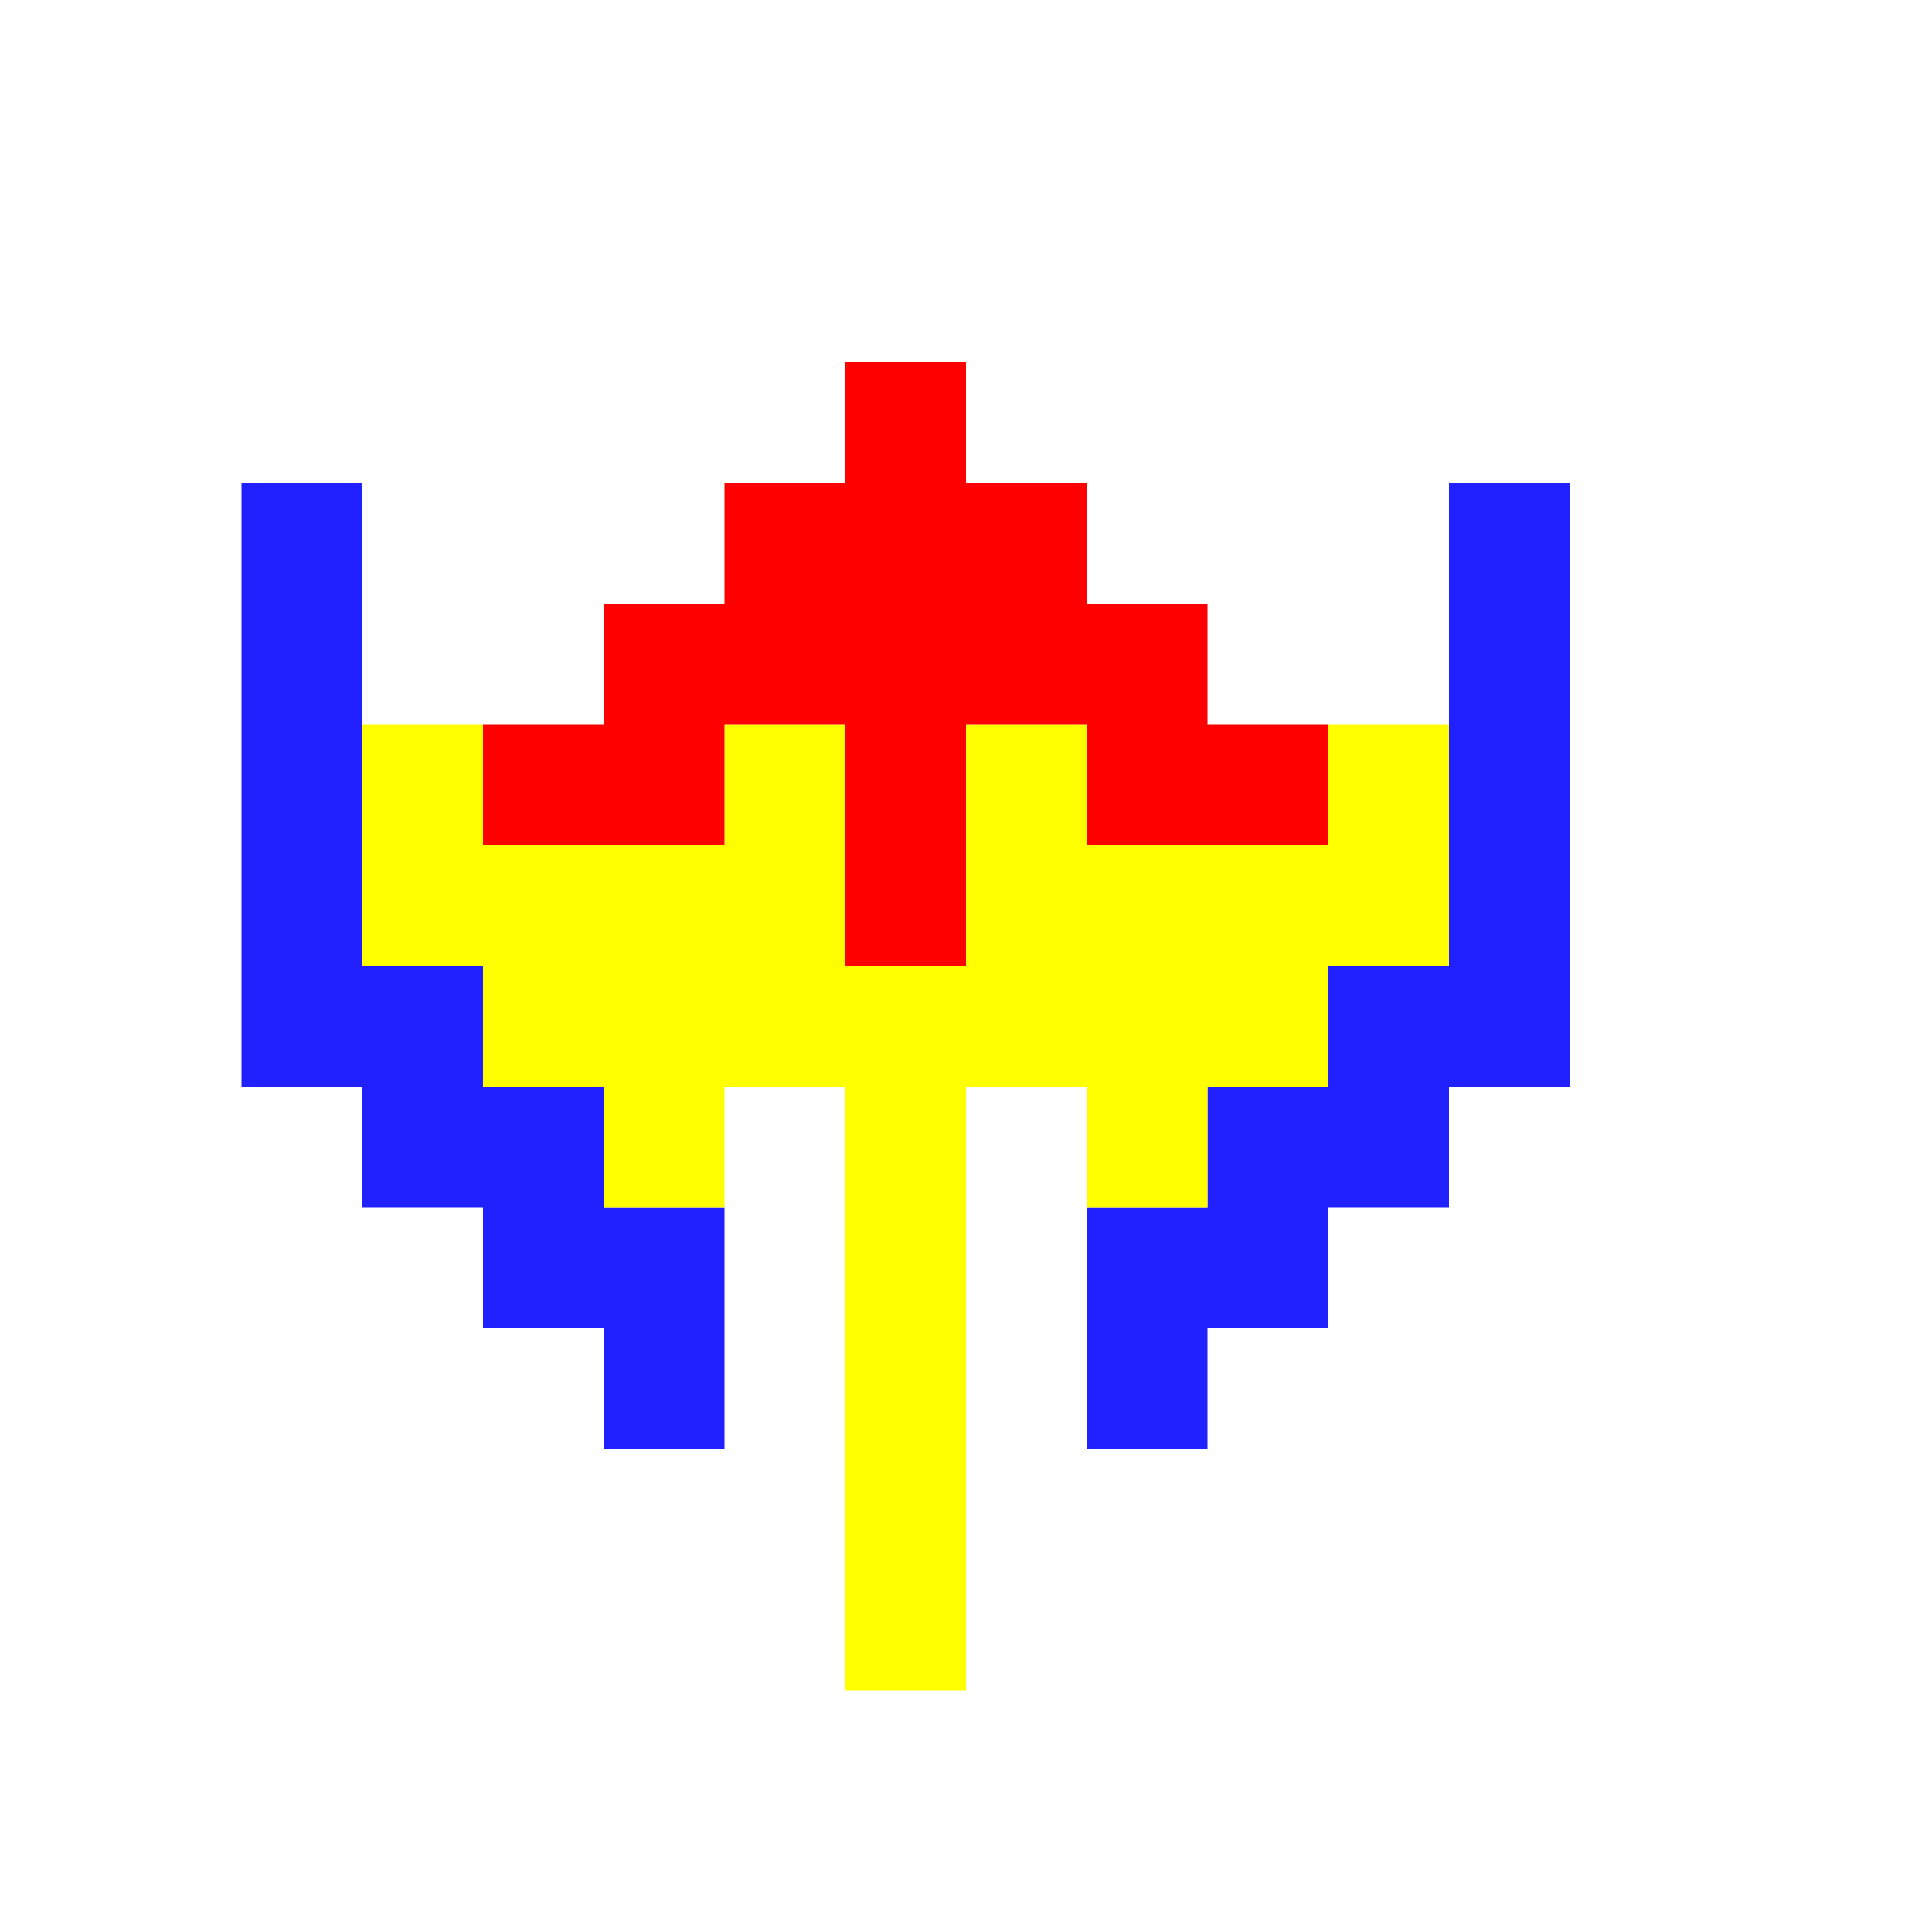
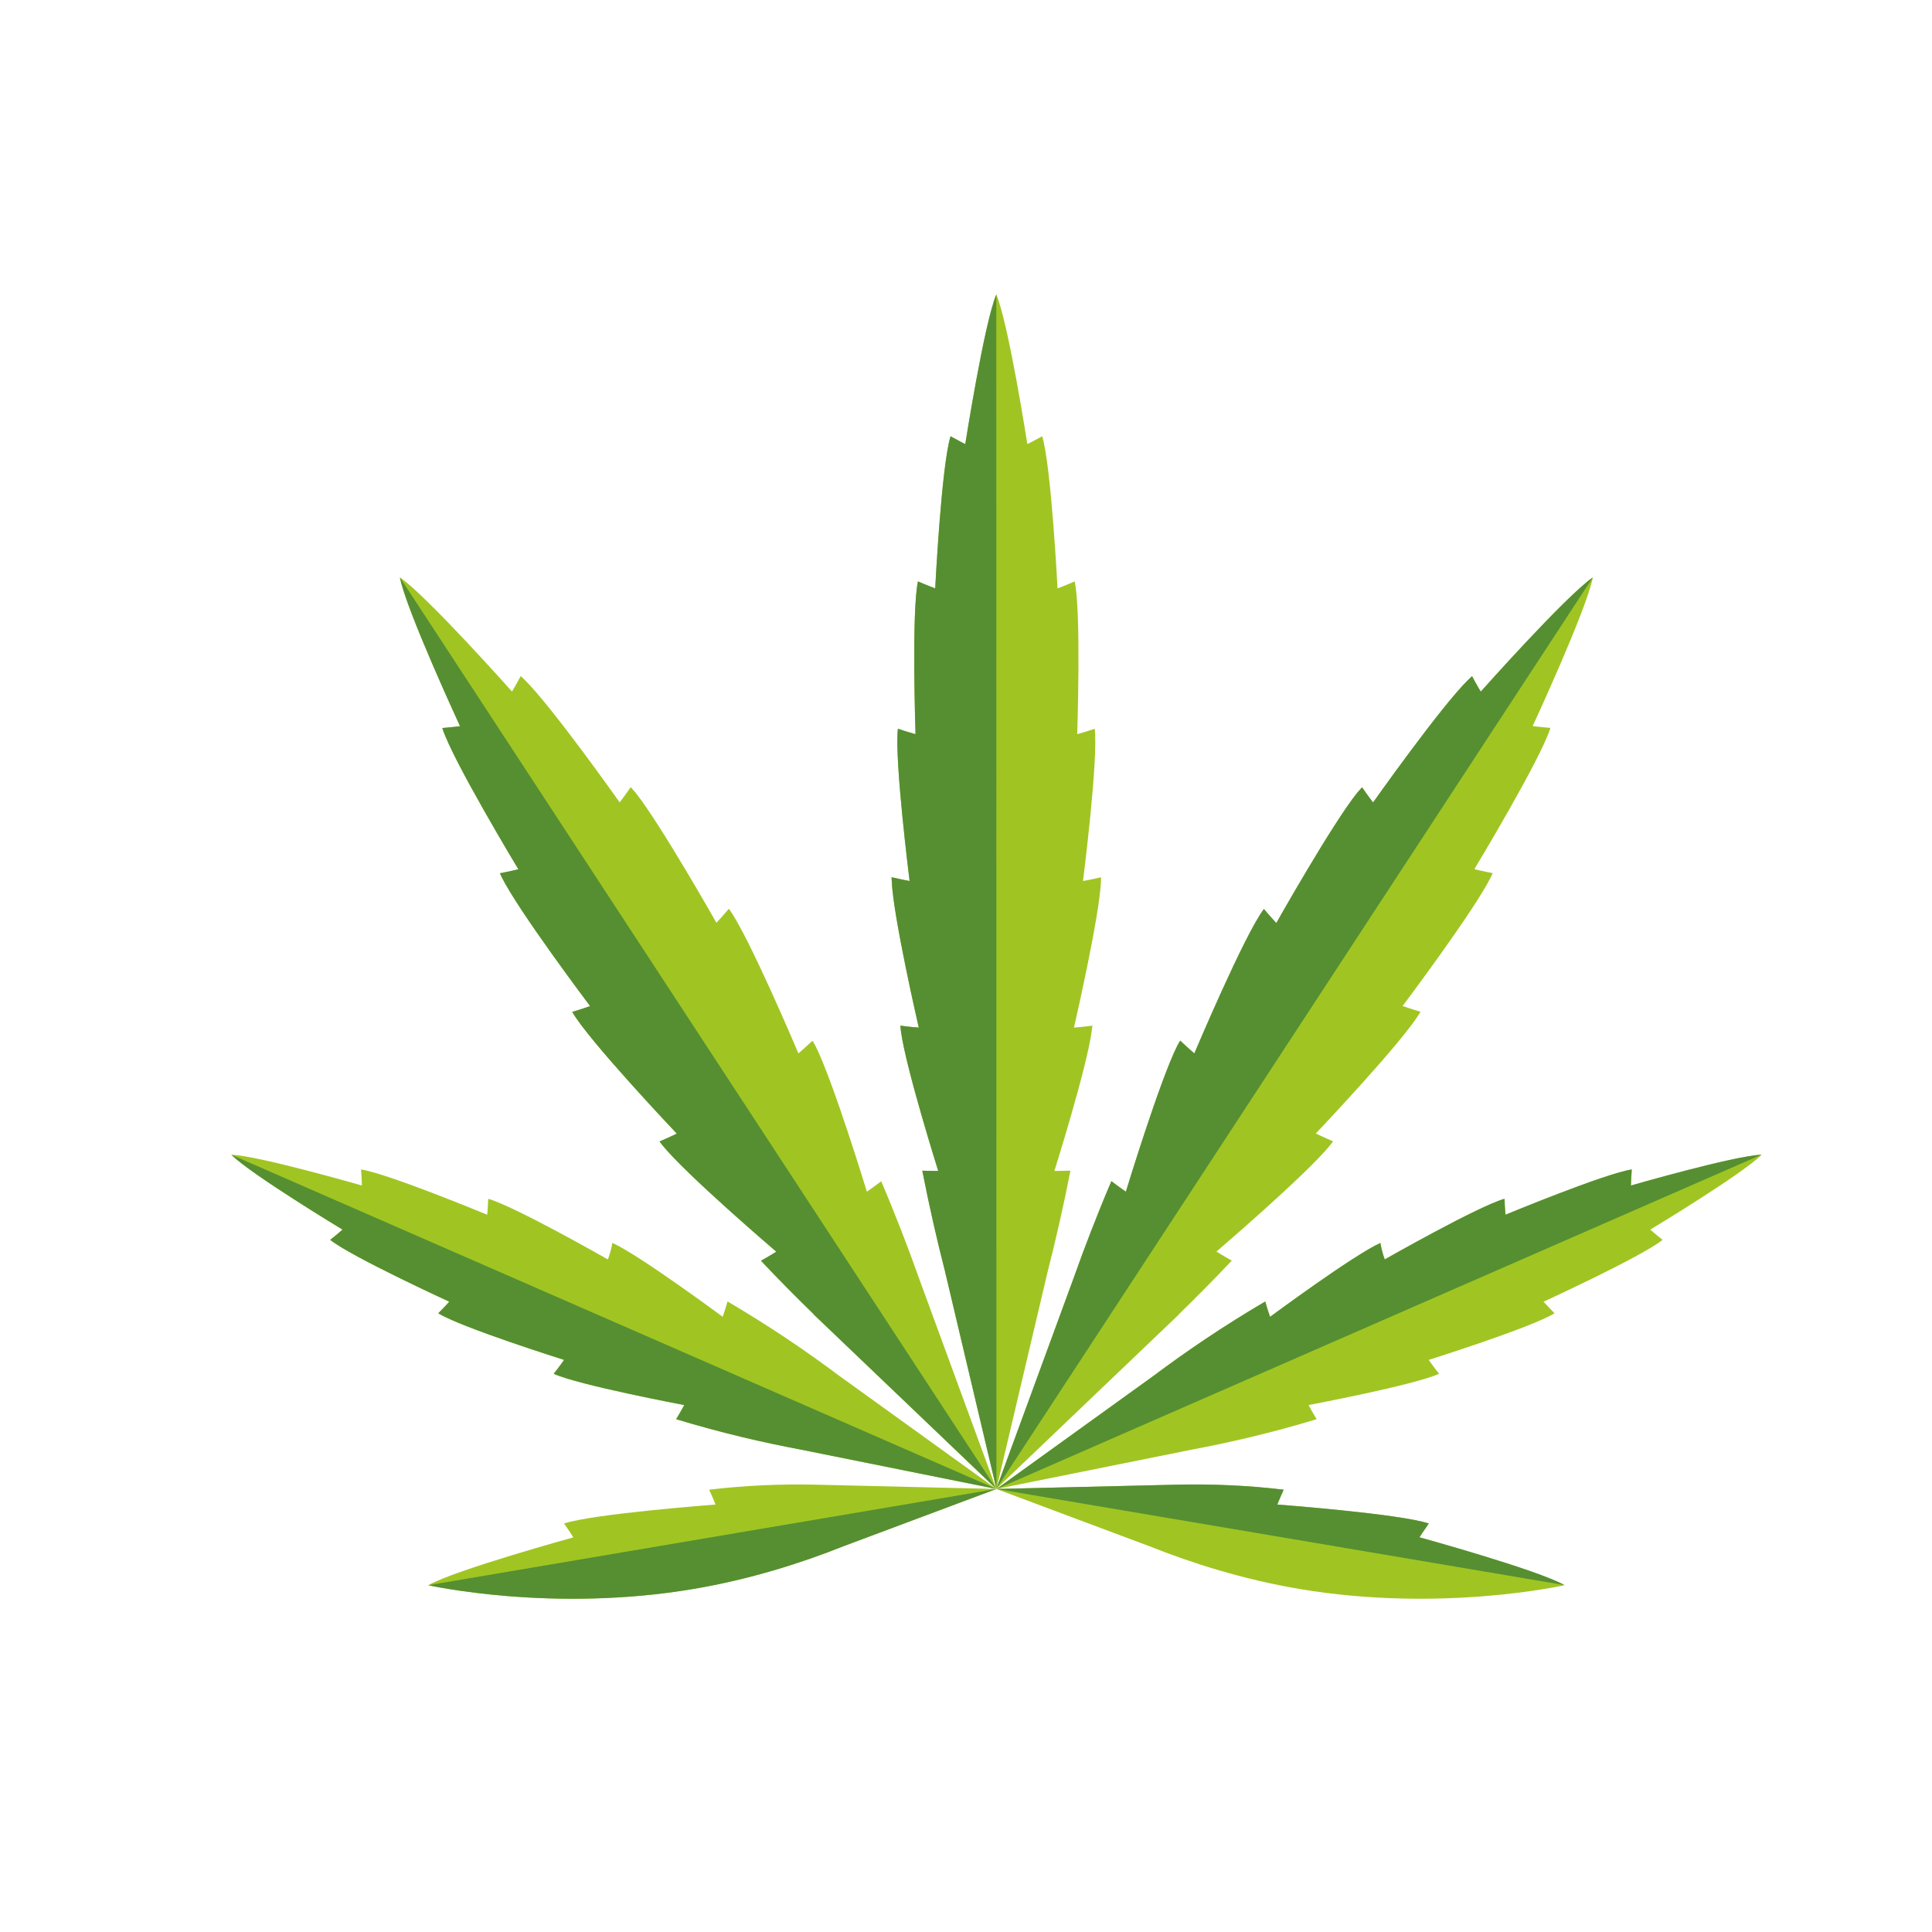
- <svg xmlns="http://www.w3.org/2000/svg" width="16" height="16" viewBox="0 0 16 16" fill="none">
-   <path d="M6 12V10H5V9H4V8H3V4H2V9H3V10H4V11H5V12H6Z" fill="#2121FF" />
-   <path d="M9 12V10H10V9H11V8H12V4H13V9H12V10H11V11H10V12H9Z" fill="#2121FF" />
-   <path d="M3 6V8H4V9H5V10H6V9H7V14H8V9H9V10H10V9H11V8H12V6H11V7H9V6H8V8H7V6H6V7H4V6H3Z" fill="#FFFF00" />
-   <path d="M4 6V7H6V6H7V8H8V6H9V7H11V6H10V5H9V4H8V3H7V4H6V5H5V6H4Z" fill="#FF0000" />
+ <svg xmlns="http://www.w3.org/2000/svg" version="1.1" id="Ebene_1" x="0px" y="0px" viewBox="0 0 16 16" style="enable-background:new 0 0 16 16;" xml:space="preserve">
+   <style type="text/css">
+ 	.st0{fill:#A0C522;}
+ 	.st1{fill:#558F32;}
+ </style>
+   <g>
+     <g>
+       <path class="st0" d="M13.191,4.782c-0.223,0.153-0.928,0.946-0.928,0.946    s-0.036-0.059-0.072-0.128c-0.009,0.008-0.017,0.016-0.026,0.024    c-0.226,0.218-0.794,1.022-0.794,1.022s-0.045-0.059-0.091-0.126    c-0.013,0.015-0.027,0.03-0.04,0.045c-0.211,0.264-0.67,1.079-0.67,1.079    s-0.051-0.054-0.103-0.116C10.305,7.742,9.891,8.724,9.891,8.724    S9.834,8.675,9.774,8.618C9.766,8.632,9.759,8.645,9.751,8.658    C9.604,8.949,9.324,9.869,9.324,9.869S9.267,9.83,9.204,9.782    c-0.121,0.284-0.224,0.553-0.311,0.798l-0.642,1.75l1.514-1.446l-0.001-0.001    c0.14-0.136,0.287-0.284,0.437-0.443c-0.068-0.038-0.127-0.075-0.127-0.075    s0.747-0.639,0.944-0.884c0.007-0.01,0.015-0.019,0.022-0.029    c-0.076-0.032-0.143-0.065-0.143-0.065s0.734-0.773,0.867-1.008    c-0.079-0.023-0.148-0.048-0.148-0.048s0.598-0.795,0.733-1.072    c0.004-0.009,0.009-0.019,0.013-0.028c-0.08-0.015-0.152-0.033-0.152-0.033    s0.551-0.912,0.63-1.17c-0.078-0.006-0.147-0.015-0.147-0.015    S13.141,5.047,13.191,4.782z" />
+       <path class="st1" d="M13.191,4.782c-0.223,0.153-0.928,0.946-0.928,0.946    s-0.036-0.059-0.072-0.128c-0.009,0.008-0.017,0.016-0.026,0.024    c-0.226,0.218-0.794,1.022-0.794,1.022s-0.045-0.059-0.091-0.126    c-0.013,0.015-0.027,0.03-0.04,0.045c-0.211,0.264-0.67,1.079-0.67,1.079    s-0.051-0.054-0.103-0.116C10.305,7.742,9.891,8.724,9.891,8.724    S9.834,8.675,9.774,8.618C9.766,8.632,9.759,8.645,9.751,8.658    C9.604,8.949,9.324,9.869,9.324,9.869S9.267,9.83,9.204,9.782    c-0.121,0.284-0.224,0.553-0.311,0.798l-0.642,1.75L13.191,4.782z" />
+       <path class="st0" d="M11.432,10.293c-0.22,0.098-0.914,0.612-0.914,0.612    s-0.021-0.06-0.04-0.127c-0.353,0.207-0.664,0.42-0.924,0.615l-1.302,0.938    l1.614-0.325c0.31-0.058,0.663-0.139,1.038-0.253    c-0.037-0.06-0.067-0.117-0.067-0.117s0.875-0.165,1.081-0.259    c-0.046-0.057-0.086-0.115-0.086-0.115s0.849-0.267,1.042-0.386    c-0.049-0.049-0.091-0.096-0.091-0.096s0.809-0.371,0.986-0.512    c-0.055-0.043-0.102-0.085-0.102-0.085s0.763-0.46,0.922-0.62    c-0.225,0.008-1.081,0.255-1.081,0.255s0.001-0.064,0.007-0.133    c-0.224,0.034-1.046,0.375-1.046,0.375s-0.006-0.063-0.008-0.132    C12.242,9.989,11.468,10.43,11.468,10.43S11.443,10.366,11.432,10.293z" />
+       <path class="st1" d="M14.587,9.563c-0.225,0.008-1.081,0.255-1.081,0.255    s0.001-0.064,0.007-0.133c-0.224,0.034-1.046,0.375-1.046,0.375    s-0.006-0.063-0.008-0.132C12.242,9.989,11.468,10.43,11.468,10.43    s-0.025-0.064-0.036-0.136c-0.22,0.098-0.914,0.612-0.914,0.612    s-0.021-0.06-0.04-0.127c-0.353,0.207-0.664,0.42-0.924,0.615l-1.302,0.938    L14.587,9.563z" />
+       <path class="st0" d="M11.833,12.617c-0.244-0.081-1.255-0.157-1.255-0.157    s0.023-0.058,0.053-0.123c-0.309-0.037-0.603-0.047-0.863-0.042l-0.001-0    l-1.515,0.036l1.269,0.475c0.341,0.136,0.767,0.273,1.24,0.353    c1.176,0.199,2.196-0.031,2.196-0.031c-0.224-0.127-1.201-0.396-1.201-0.396    S11.79,12.677,11.833,12.617z" />
+       <path class="st1" d="M12.956,13.127c-0.224-0.127-1.201-0.396-1.201-0.396    s0.035-0.054,0.078-0.114c-0.244-0.081-1.255-0.157-1.255-0.157    s0.023-0.058,0.053-0.123c-0.309-0.037-0.603-0.047-0.863-0.042l-0.001-0    l-1.515,0.036L12.956,13.127z" />
+       <path class="st0" d="M3.312,4.782C3.535,4.934,4.24,5.727,4.24,5.727    s0.036-0.059,0.072-0.128c0.009,0.008,0.017,0.016,0.026,0.024    c0.226,0.218,0.794,1.022,0.794,1.022s0.045-0.059,0.091-0.126    c0.013,0.015,0.027,0.03,0.04,0.045C5.473,6.828,5.933,7.642,5.933,7.642    s0.051-0.054,0.103-0.116C6.198,7.742,6.612,8.724,6.612,8.724    s0.057-0.049,0.117-0.105c0.007,0.013,0.015,0.027,0.023,0.04    c0.147,0.29,0.427,1.21,0.427,1.21s0.057-0.039,0.119-0.086    c0.121,0.284,0.224,0.553,0.311,0.798l0.642,1.75L6.738,10.885l0.001-0.001    c-0.14-0.136-0.287-0.284-0.437-0.443c0.068-0.038,0.127-0.075,0.127-0.075    S5.681,9.727,5.484,9.482C5.477,9.473,5.469,9.463,5.462,9.453    c0.076-0.032,0.143-0.065,0.143-0.065S4.872,8.615,4.739,8.38    c0.079-0.023,0.148-0.048,0.148-0.048S4.288,7.537,4.153,7.26    C4.149,7.251,4.144,7.242,4.14,7.232c0.08-0.015,0.153-0.033,0.153-0.033    s-0.551-0.912-0.63-1.17c0.078-0.006,0.147-0.015,0.147-0.015    S3.362,5.047,3.312,4.782z" />
+       <path class="st1" d="M8.252,12.331L6.738,10.885l0.001-0.001    c-0.14-0.136-0.287-0.284-0.437-0.443c0.068-0.038,0.127-0.075,0.127-0.075    S5.681,9.727,5.484,9.482C5.477,9.473,5.469,9.463,5.462,9.453    c0.076-0.032,0.143-0.065,0.143-0.065S4.872,8.615,4.739,8.38    c0.079-0.023,0.148-0.048,0.148-0.048S4.288,7.537,4.153,7.26    C4.149,7.251,4.144,7.242,4.14,7.232c0.08-0.015,0.153-0.033,0.153-0.033    s-0.551-0.912-0.63-1.17c0.078-0.006,0.147-0.015,0.147-0.015    S3.362,5.047,3.312,4.782L8.252,12.331z" />
+       <path class="st0" d="M5.071,10.293c0.22,0.098,0.914,0.612,0.914,0.612    s0.021-0.06,0.04-0.127c0.353,0.207,0.664,0.42,0.924,0.615l1.302,0.938    l-1.614-0.325c-0.31-0.058-0.663-0.139-1.038-0.253    c0.037-0.06,0.067-0.117,0.067-0.117s-0.875-0.165-1.081-0.259    c0.046-0.057,0.086-0.115,0.086-0.115s-0.849-0.267-1.042-0.386    c0.049-0.049,0.091-0.096,0.091-0.096s-0.809-0.371-0.986-0.512    c0.055-0.043,0.102-0.085,0.102-0.085S2.075,9.723,1.916,9.563    c0.225,0.008,1.081,0.255,1.081,0.255s-0.001-0.064-0.007-0.133    C3.213,9.719,4.035,10.06,4.035,10.06s0.006-0.063,0.008-0.132    c0.218,0.061,0.991,0.502,0.991,0.502S5.06,10.366,5.071,10.293z" />
+       <path class="st1" d="M8.252,12.331l-1.614-0.325c-0.31-0.058-0.663-0.139-1.038-0.253    c0.037-0.06,0.067-0.117,0.067-0.117s-0.875-0.165-1.081-0.259    c0.046-0.057,0.086-0.115,0.086-0.115s-0.849-0.267-1.042-0.386    c0.049-0.049,0.091-0.096,0.091-0.096s-0.809-0.371-0.986-0.512    c0.055-0.043,0.102-0.085,0.102-0.085S2.075,9.723,1.916,9.563L8.252,12.331z" />
+       <path class="st0" d="M4.671,12.617c0.244-0.081,1.255-0.157,1.255-0.157    s-0.023-0.058-0.053-0.123c0.309-0.037,0.603-0.047,0.863-0.042l0.001-0    l1.515,0.036l-1.269,0.475c-0.341,0.136-0.767,0.273-1.24,0.353    c-1.176,0.199-2.196-0.031-2.196-0.031c0.224-0.127,1.201-0.396,1.201-0.396    S4.714,12.677,4.671,12.617z" />
+       <path class="st1" d="M8.252,12.331l-1.269,0.475c-0.341,0.136-0.767,0.273-1.24,0.353    c-1.176,0.199-2.196-0.031-2.196-0.031L8.252,12.331z" />
+       <path class="st0" d="M8.251,2.439C8.151,2.676,7.994,3.678,7.994,3.678    S7.936,3.649,7.872,3.613C7.796,3.859,7.745,4.873,7.745,4.873    S7.676,4.847,7.602,4.815C7.548,5.067,7.582,6.08,7.582,6.08    S7.511,6.061,7.436,6.035c-0.03,0.256,0.097,1.261,0.097,1.261    s-0.072-0.013-0.149-0.031C7.384,7.274,7.384,7.283,7.385,7.292    c0.01,0.293,0.224,1.218,0.224,1.218S7.535,8.505,7.456,8.494    c0,0.001,0,0.001,0,0.001V8.494C7.456,8.496,7.457,8.497,7.457,8.499    c0.001,0.013,0.003,0.027,0.004,0.04c0.04,0.304,0.309,1.158,0.309,1.158    s-0.061,0.001-0.132-0.002c0.059,0.301,0.123,0.58,0.187,0.829l0.427,1.806    L8.678,10.524c0.064-0.25,0.128-0.528,0.187-0.829    C8.794,9.697,8.732,9.697,8.732,9.697s0.269-0.854,0.309-1.158    C9.043,8.526,9.044,8.512,9.046,8.499C9.046,8.497,9.046,8.496,9.046,8.494    v0.001c0-0.001,0-0.001,0-0.001C8.967,8.505,8.894,8.51,8.894,8.51    S9.108,7.585,9.118,7.292C9.118,7.283,9.118,7.274,9.118,7.265    c-0.077,0.019-0.149,0.031-0.149,0.031S9.097,6.291,9.066,6.035    c-0.075,0.026-0.145,0.045-0.145,0.045s0.034-1.013-0.021-1.265    C8.827,4.847,8.758,4.873,8.758,4.873S8.706,3.859,8.631,3.613    c-0.065,0.036-0.123,0.065-0.123,0.065S8.352,2.676,8.251,2.439z" />
+       <path class="st1" d="M8.251,2.439C8.151,2.676,7.994,3.678,7.994,3.678    S7.936,3.649,7.872,3.613C7.796,3.859,7.745,4.873,7.745,4.873    S7.676,4.847,7.602,4.815C7.548,5.067,7.582,6.08,7.582,6.08    S7.511,6.061,7.436,6.035c-0.03,0.256,0.097,1.261,0.097,1.261    s-0.072-0.013-0.149-0.031C7.384,7.274,7.384,7.283,7.385,7.292    c0.01,0.293,0.224,1.218,0.224,1.218S7.535,8.505,7.456,8.494    c0,0.001,0,0.001,0,0.001V8.494C7.456,8.496,7.457,8.497,7.457,8.499    c0.001,0.013,0.003,0.027,0.004,0.04c0.04,0.304,0.309,1.158,0.309,1.158    s-0.061,0.001-0.132-0.002c0.059,0.301,0.123,0.58,0.187,0.829l0.427,1.806    L8.251,2.439z" />
+     </g>
+   </g>
</svg>
